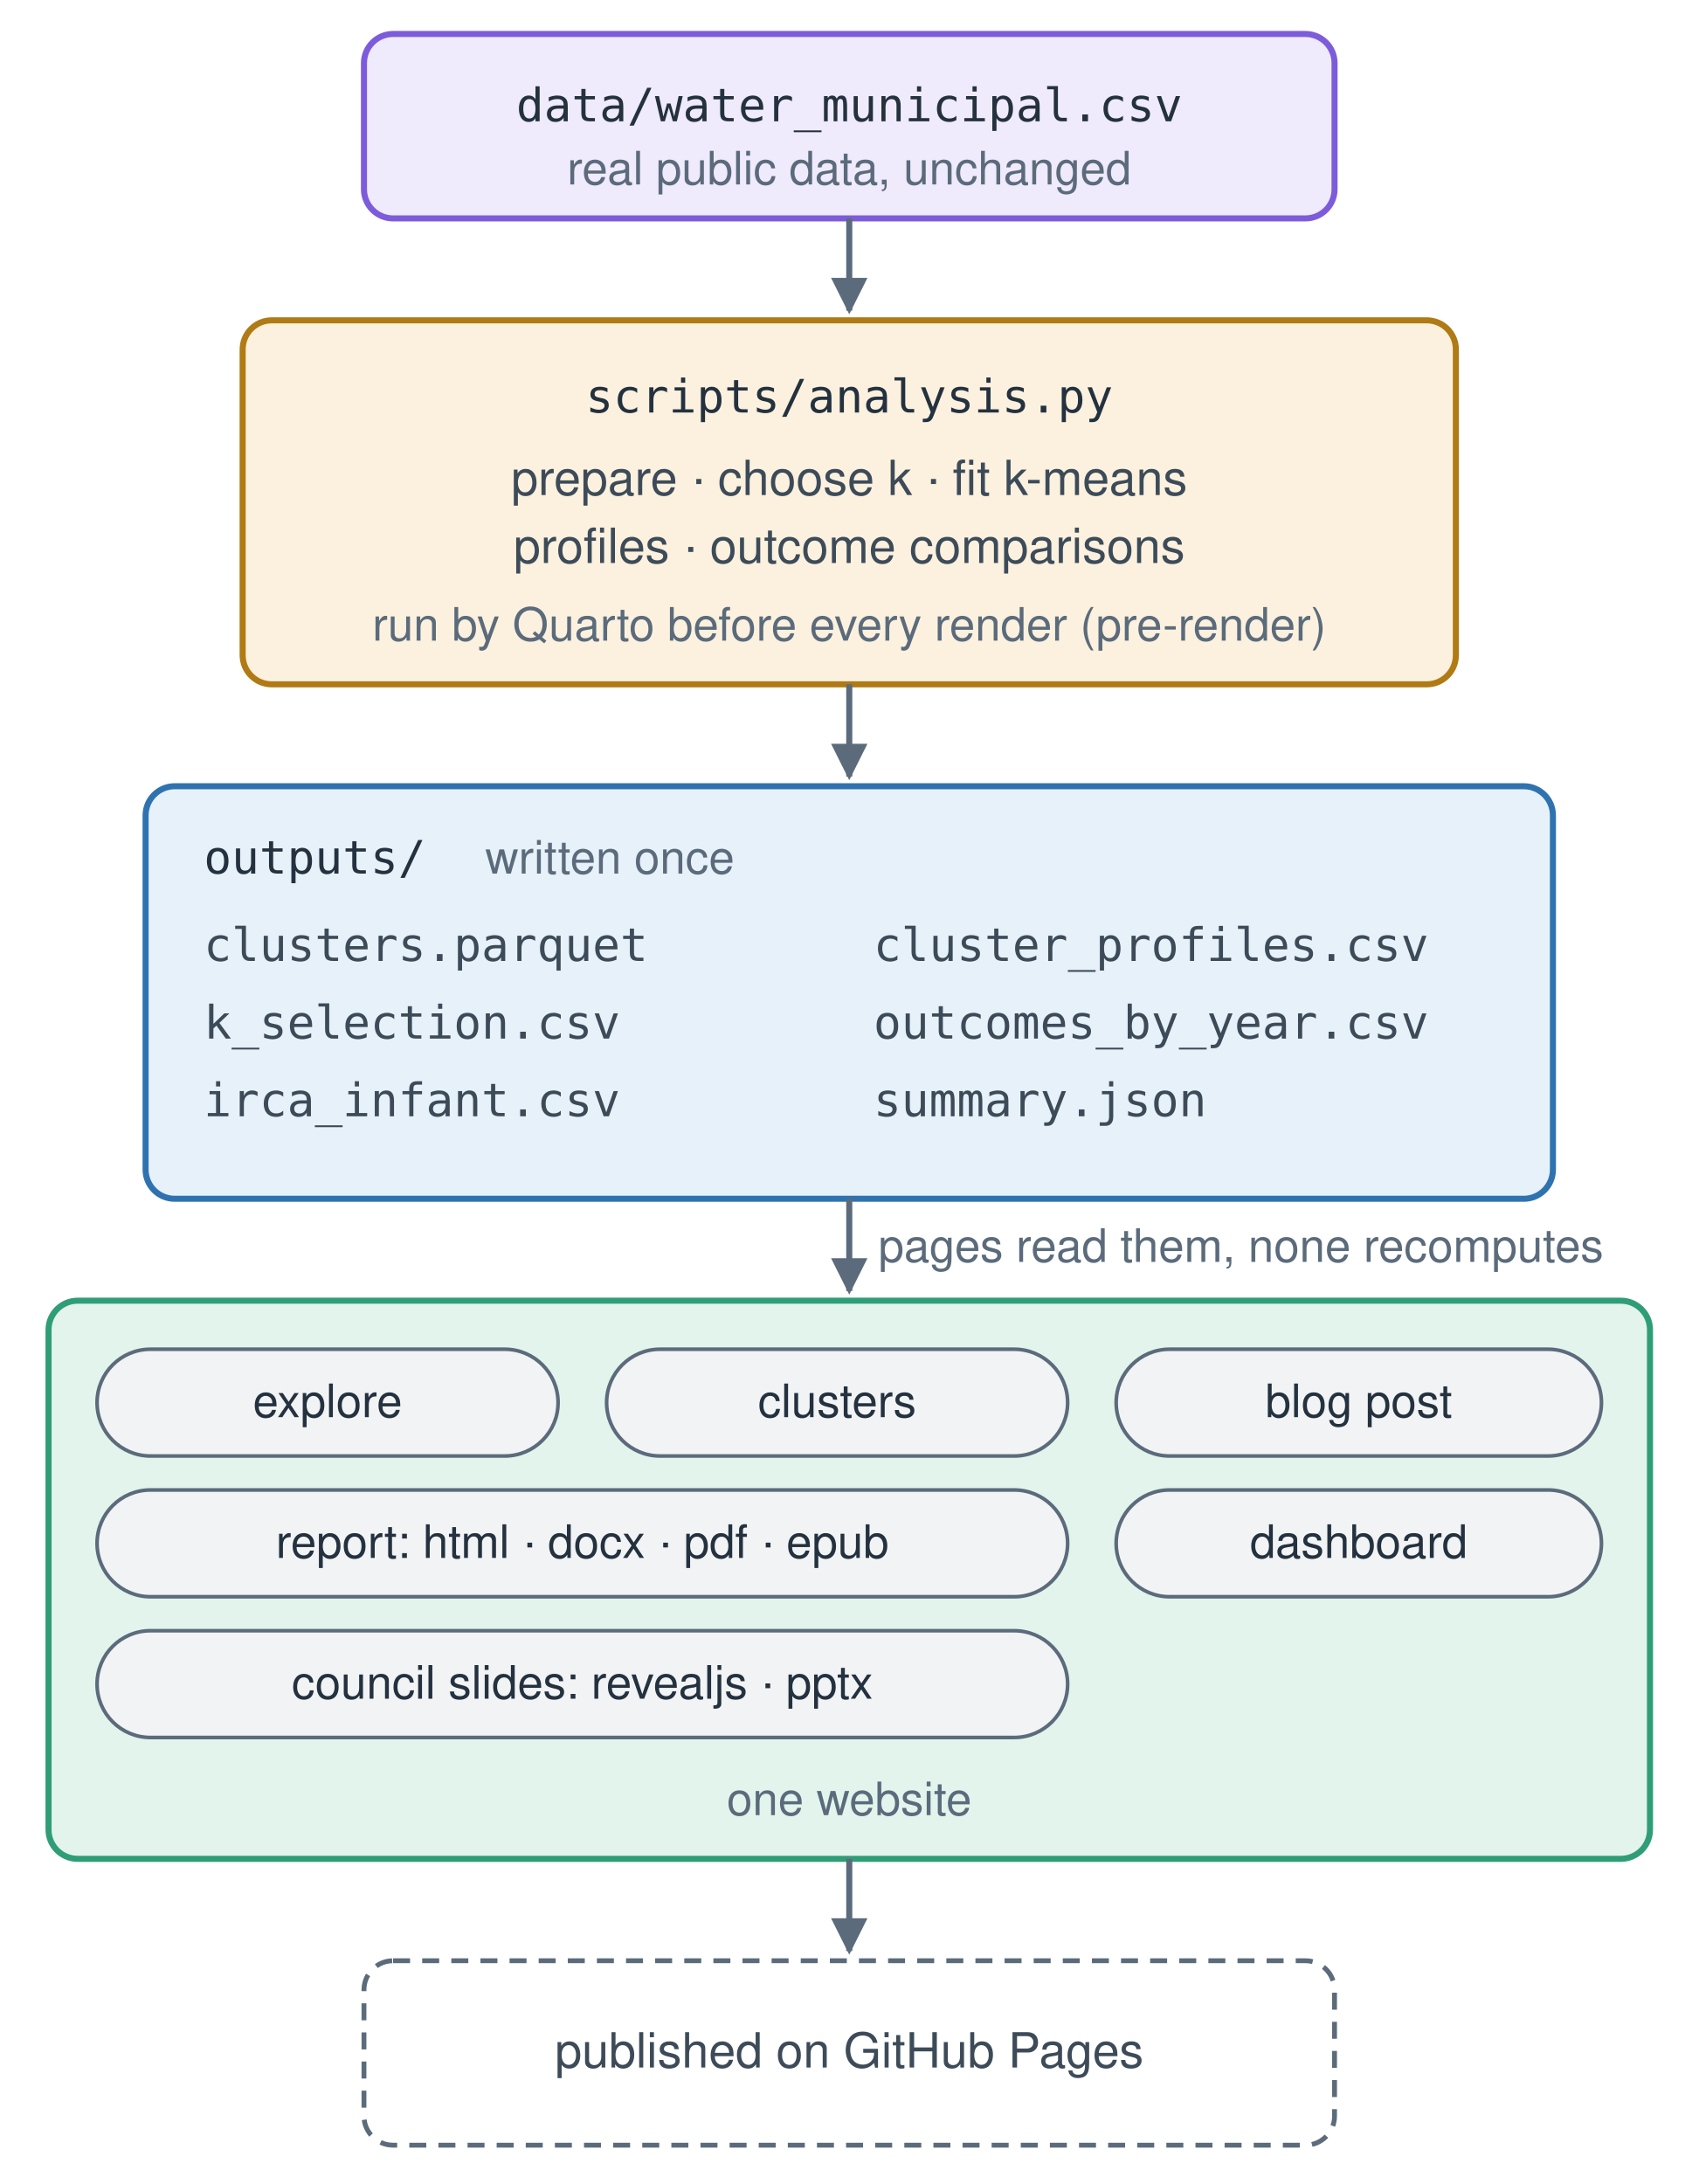
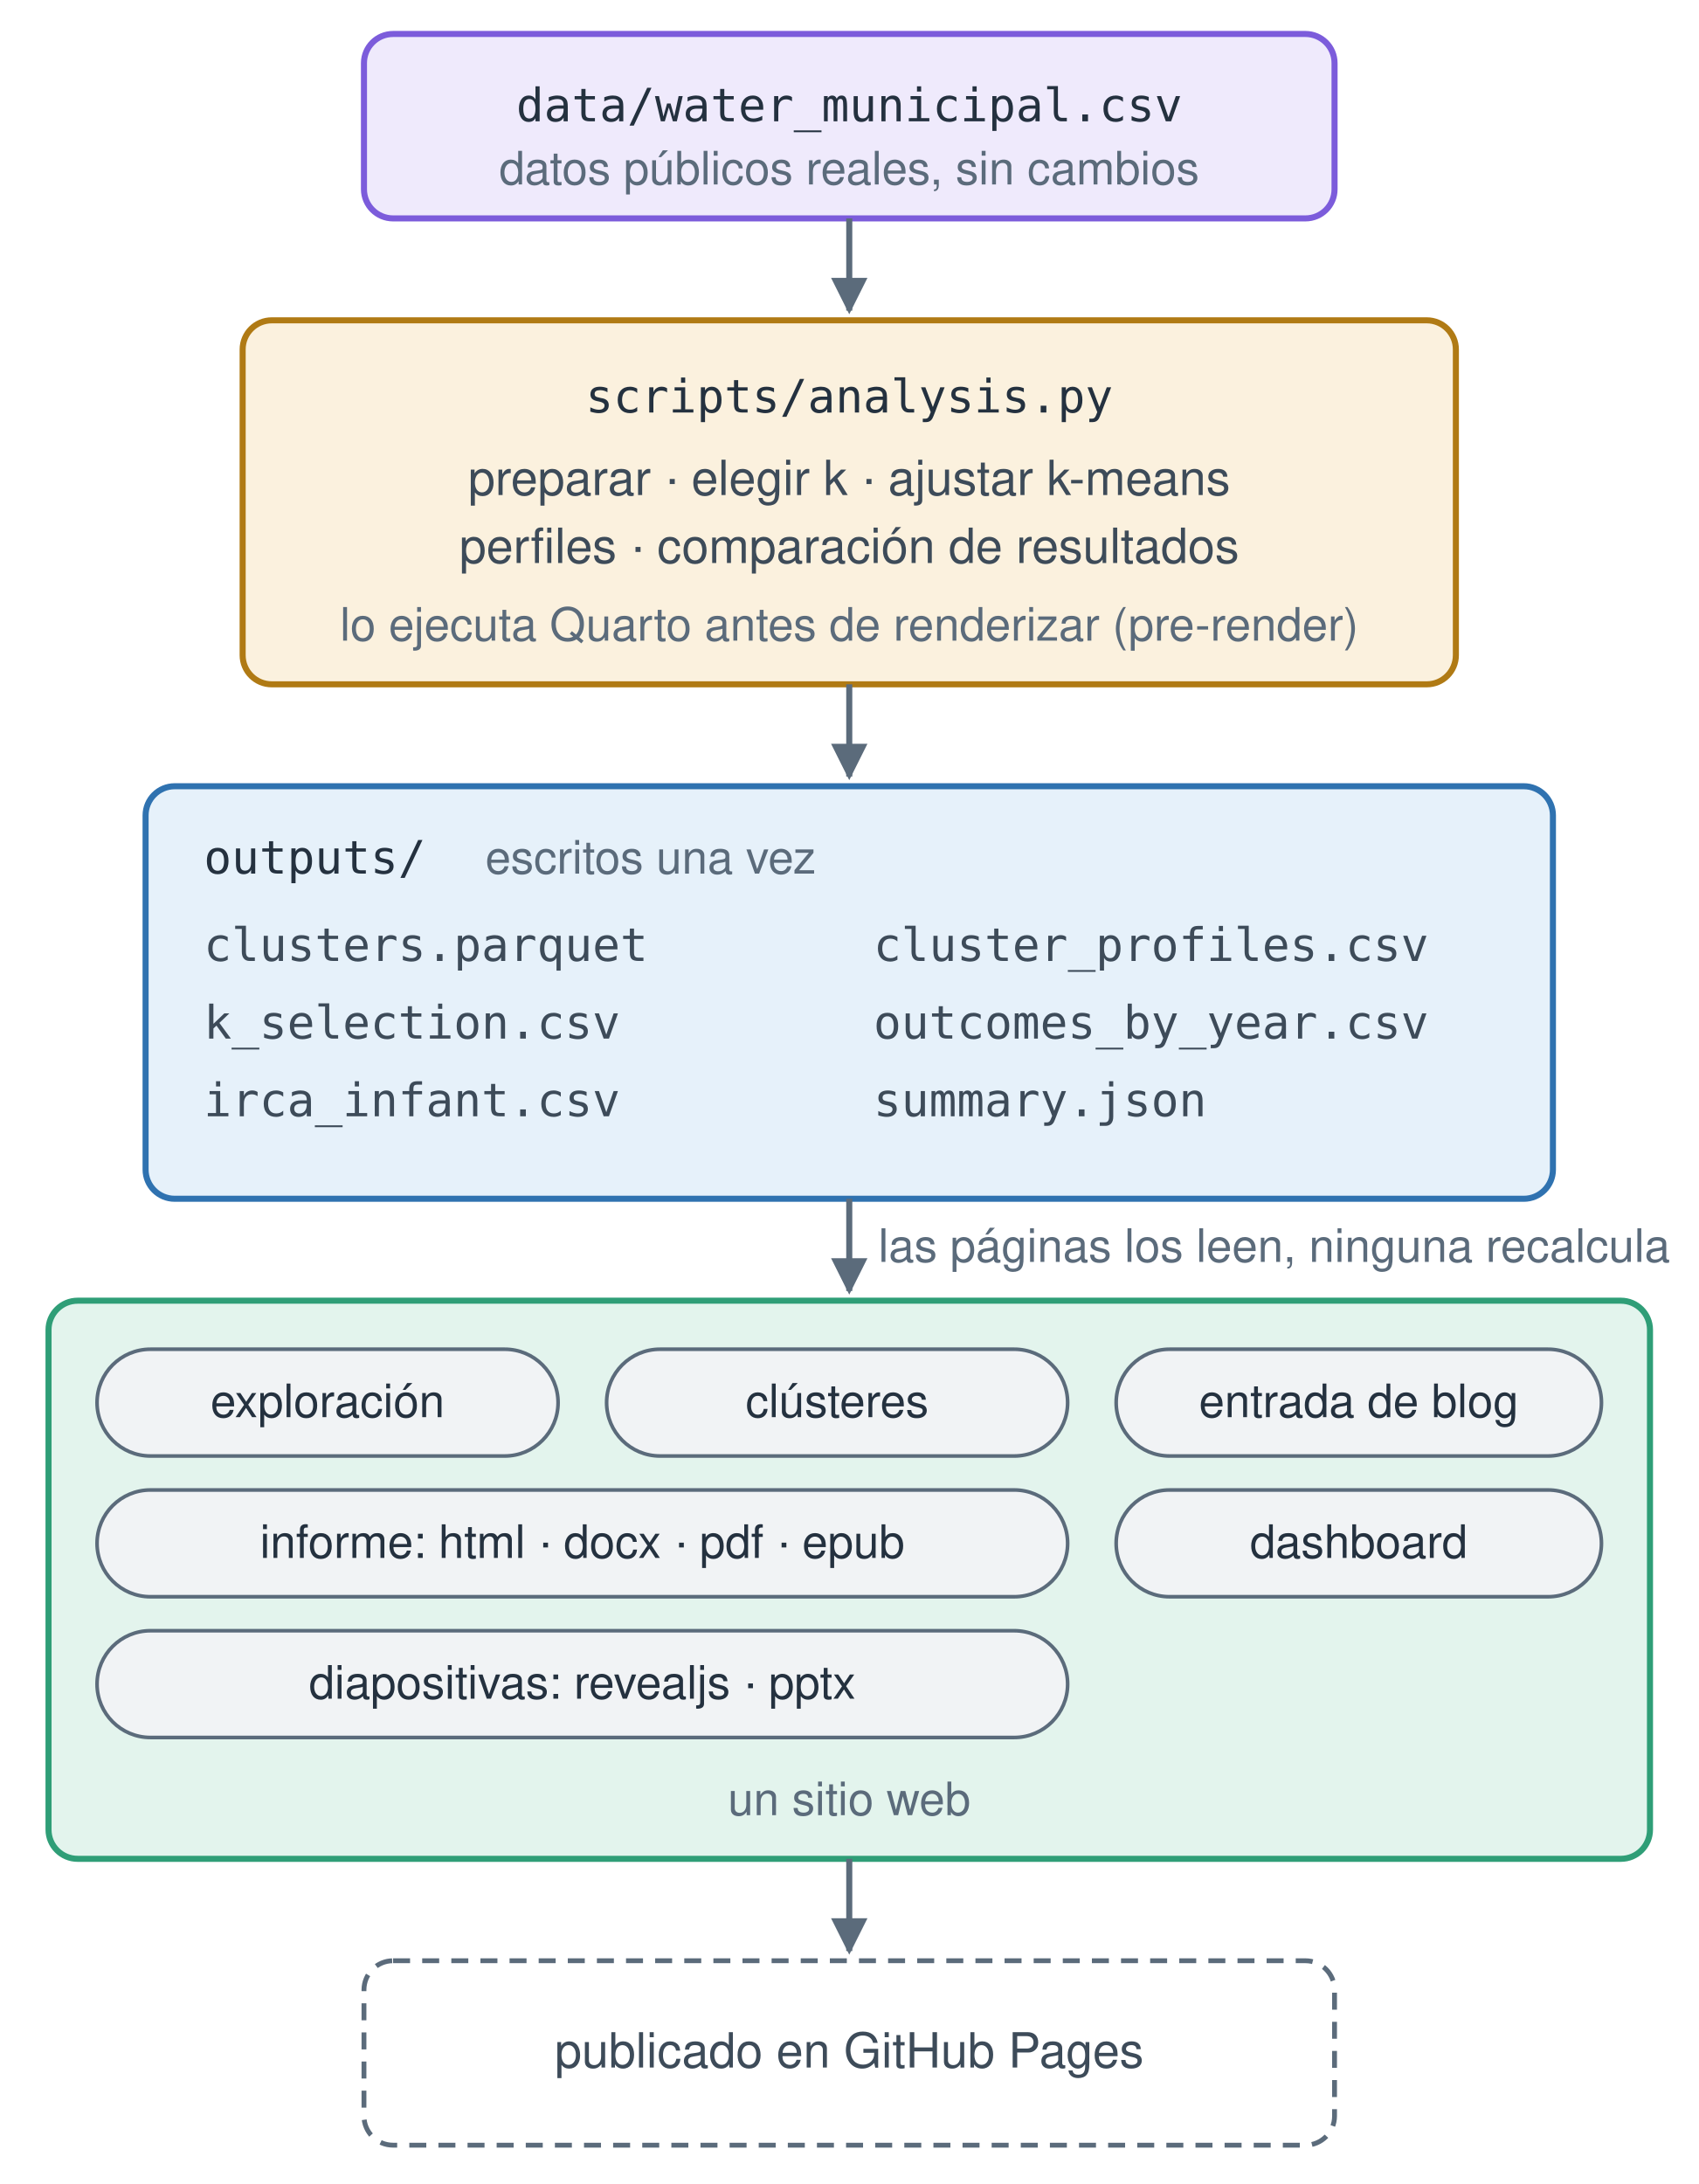
<svg xmlns="http://www.w3.org/2000/svg" viewBox="0 0 700 900" role="img" aria-labelledby="t d">
  <defs>
    <marker id="a" viewBox="0 0 10 10" refX="9" refY="5" markerWidth="6" markerHeight="6" orient="auto">
      <path d="M0,0 L10,5 L0,10 z" fill="#5b6b7b" />
    </marker>
  </defs>
  <style>
  text { font-family: "Avenir Next", "Helvetica Neue", Helvetica, Arial, sans-serif; fill: #24313f; }
  .m { font-family: Menlo, Consolas, "DejaVu Sans Mono", monospace; font-size: 19px; }
  .ms { font-family: Menlo, Consolas, "DejaVu Sans Mono", monospace; font-size: 19px; fill: #3d4b59; }
  .h { font-size: 24px; font-weight: 700; }
  .s { font-size: 20px; fill: #3d4b59; }
  .n { font-size: 19px; fill: #5b6b7b; }
  .arrow { stroke: #5b6b7b; stroke-width: 2.5; fill: none; marker-end: url(#a); }
  .pill { fill: #f1f3f5; stroke: #5b6b7b; stroke-width: 1.5; }
</style>
  <rect x="150" y="14" width="400" height="76" rx="12" fill="#efeafc" stroke="#7c5cdb" stroke-width="2.5" />
  <text x="350" y="50" text-anchor="middle" class="m">data/water_municipal.csv</text>
-   <text x="350" y="76" text-anchor="middle" class="n">real public data, unchanged</text>
+   <text x="350" y="76" text-anchor="middle" class="n">datos públicos reales, sin cambios</text>
  <path class="arrow" d="M350,90 L350,128" />
  <rect x="100" y="132" width="500" height="150" rx="12" fill="#fbf1de" stroke="#b07a14" stroke-width="2.5" />
  <text x="350" y="170" text-anchor="middle" class="m">scripts/analysis.py</text>
-   <text x="350" y="204" text-anchor="middle" class="s">prepare · choose k · fit k-means</text>
-   <text x="350" y="232" text-anchor="middle" class="s">profiles · outcome comparisons</text>
-   <text x="350" y="264" text-anchor="middle" class="n">run by Quarto before every render (pre-render)</text>
+   <text x="350" y="204" text-anchor="middle" class="s">preparar · elegir k · ajustar k-means</text>
+   <text x="350" y="232" text-anchor="middle" class="s">perfiles · comparación de resultados</text>
+   <text x="350" y="264" text-anchor="middle" class="n">lo ejecuta Quarto antes de renderizar (pre-render)</text>
  <path class="arrow" d="M350,282 L350,320" />
  <rect x="60" y="324" width="580" height="170" rx="12" fill="#e6f1fa" stroke="#2f72b0" stroke-width="2.5" />
  <text x="84" y="360" class="m">outputs/</text>
-   <text x="200" y="360" class="n">written once</text>
+   <text x="200" y="360" class="n">escritos una vez</text>
  <text x="84" y="396" class="ms">clusters.parquet</text>
  <text x="360" y="396" class="ms">cluster_profiles.csv</text>
  <text x="84" y="428" class="ms">k_selection.csv</text>
  <text x="360" y="428" class="ms">outcomes_by_year.csv</text>
  <text x="84" y="460" class="ms">irca_infant.csv</text>
  <text x="360" y="460" class="ms">summary.json</text>
  <path class="arrow" d="M350,494 L350,532" />
-   <text x="362" y="520" class="n">pages read them, none recomputes</text>
+   <text x="362" y="520" class="n">las páginas los leen, ninguna recalcula</text>
  <rect x="20" y="536" width="660" height="230" rx="12" fill="#e3f4ed" stroke="#2f9e77" stroke-width="2.5" />
  <g class="m" font-size="18">
    <rect class="pill" x="40" y="556" width="190" height="44" rx="22" />
-     <text x="135" y="584" text-anchor="middle">explore</text>
+     <text x="135" y="584" text-anchor="middle">exploración</text>
    <rect class="pill" x="250" y="556" width="190" height="44" rx="22" />
-     <text x="345" y="584" text-anchor="middle">clusters</text>
+     <text x="345" y="584" text-anchor="middle">clústeres</text>
    <rect class="pill" x="460" y="556" width="200" height="44" rx="22" />
-     <text x="560" y="584" text-anchor="middle">blog post</text>
+     <text x="560" y="584" text-anchor="middle">entrada de blog</text>
    <rect class="pill" x="40" y="614" width="400" height="44" rx="22" />
-     <text x="240" y="642" text-anchor="middle">report: html · docx · pdf · epub</text>
+     <text x="240" y="642" text-anchor="middle">informe: html · docx · pdf · epub</text>
    <rect class="pill" x="460" y="614" width="200" height="44" rx="22" />
    <text x="560" y="642" text-anchor="middle">dashboard</text>
    <rect class="pill" x="40" y="672" width="400" height="44" rx="22" />
-     <text x="240" y="700" text-anchor="middle">council slides: revealjs · pptx</text>
+     <text x="240" y="700" text-anchor="middle">diapositivas: revealjs · pptx</text>
  </g>
-   <text x="350" y="748" text-anchor="middle" class="n">one website</text>
+   <text x="350" y="748" text-anchor="middle" class="n">un sitio web</text>
  <path class="arrow" d="M350,766 L350,804" />
  <rect x="150" y="808" width="400" height="76" rx="12" fill="none" stroke="#5b6b7b" stroke-width="2" stroke-dasharray="7 5" />
-   <text x="350" y="852" text-anchor="middle" class="s">published on GitHub Pages</text>
+   <text x="350" y="852" text-anchor="middle" class="s">publicado en GitHub Pages</text>
</svg>
